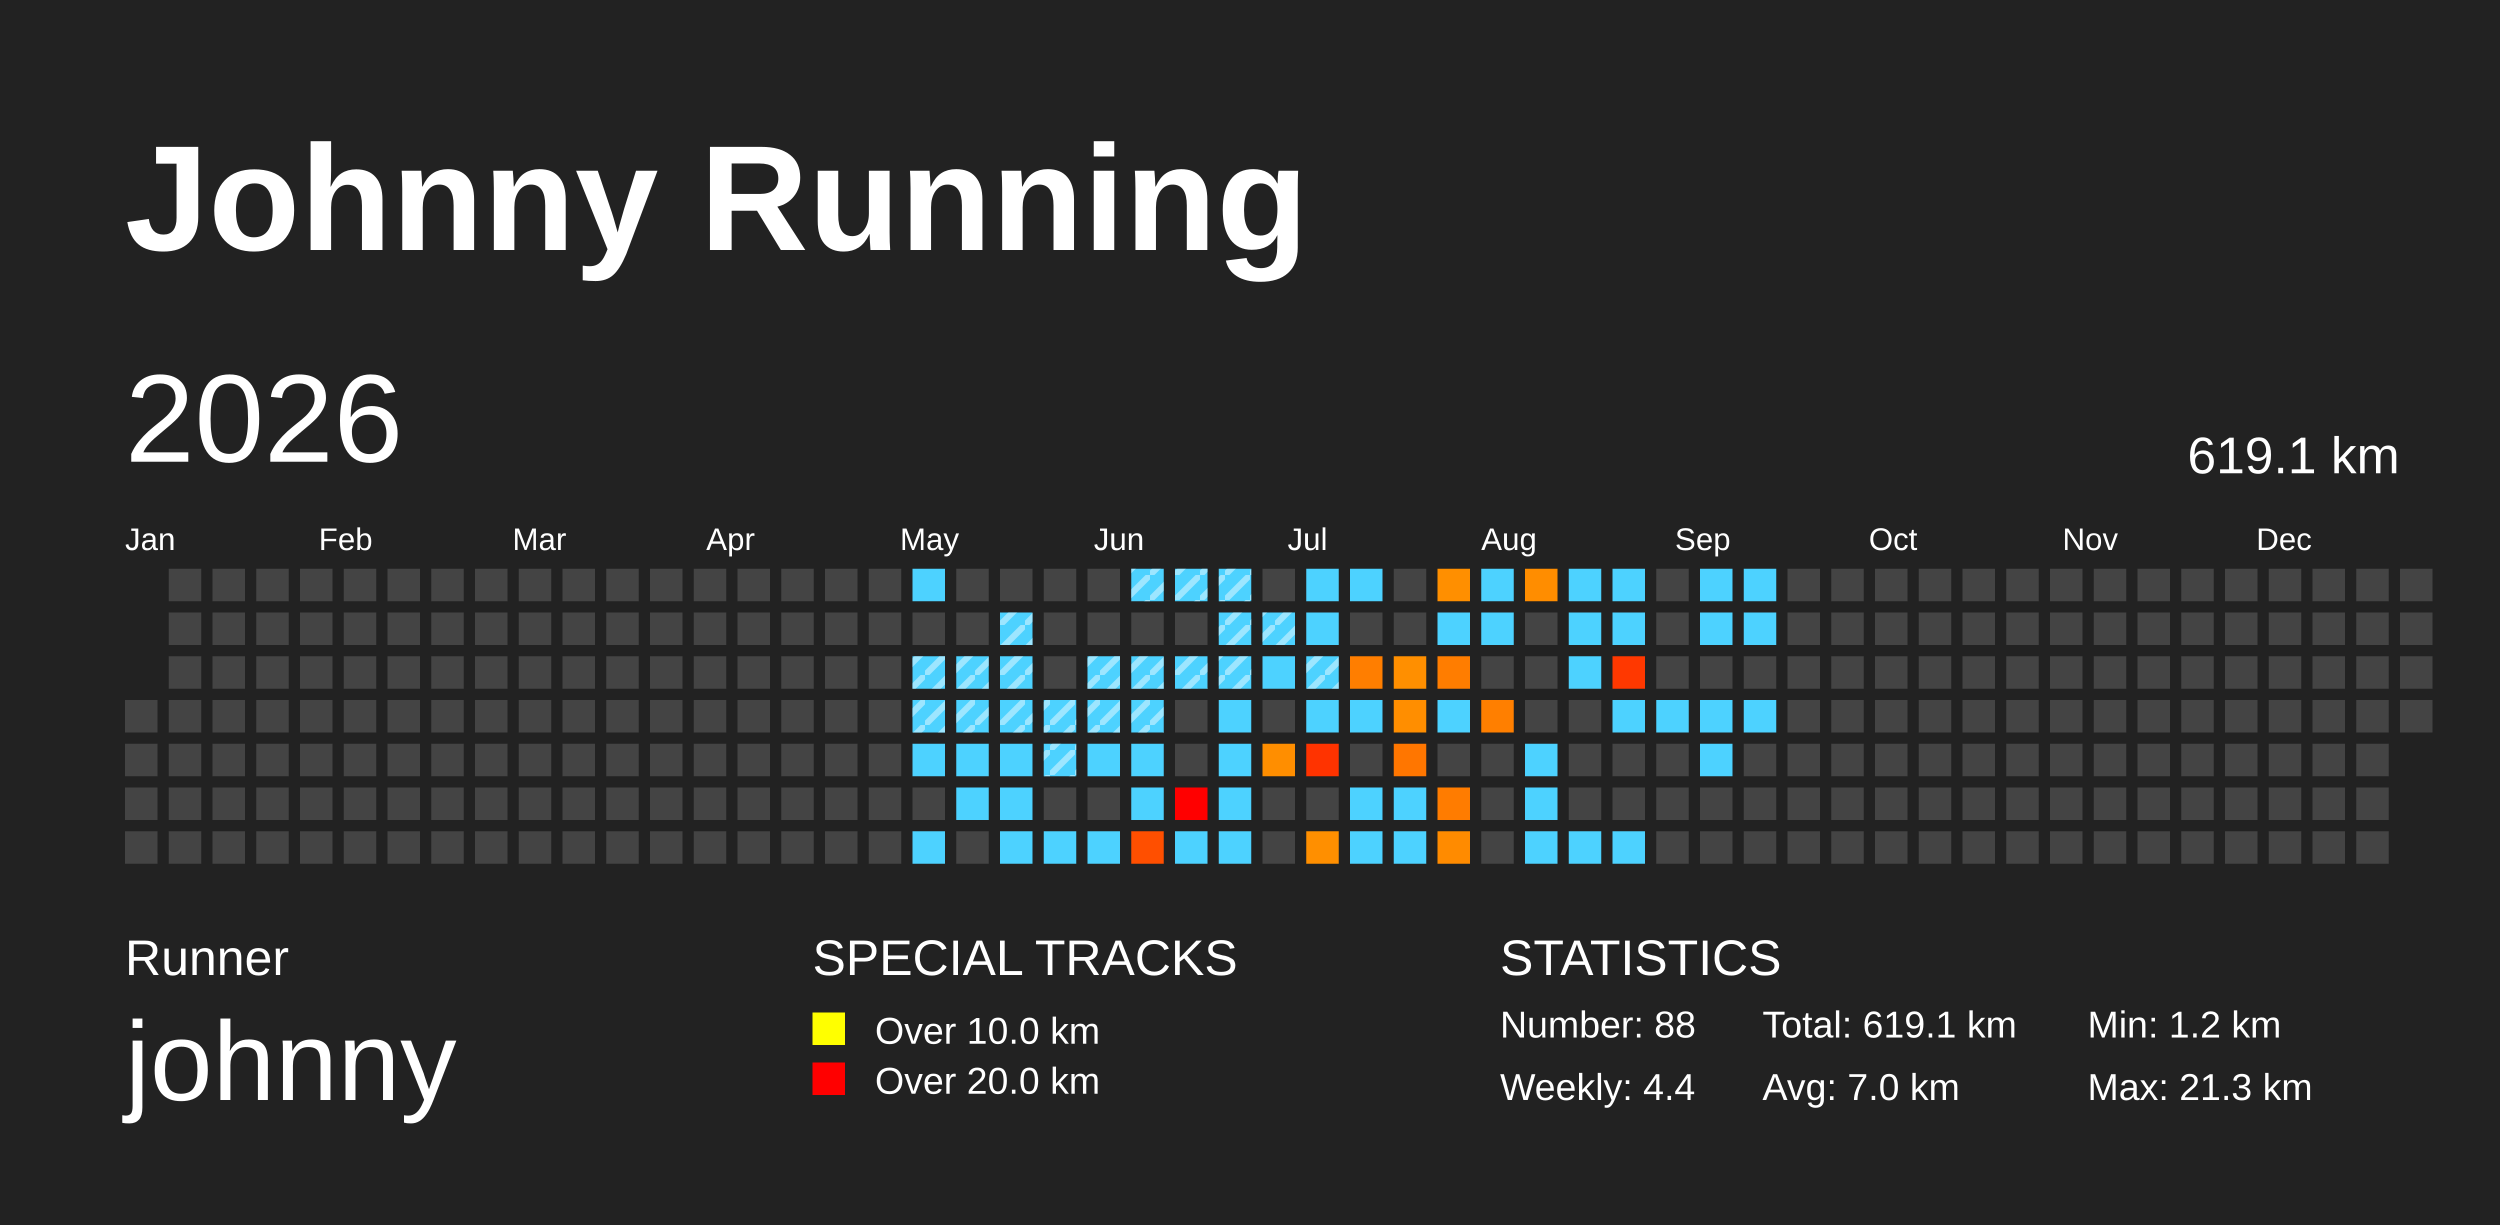
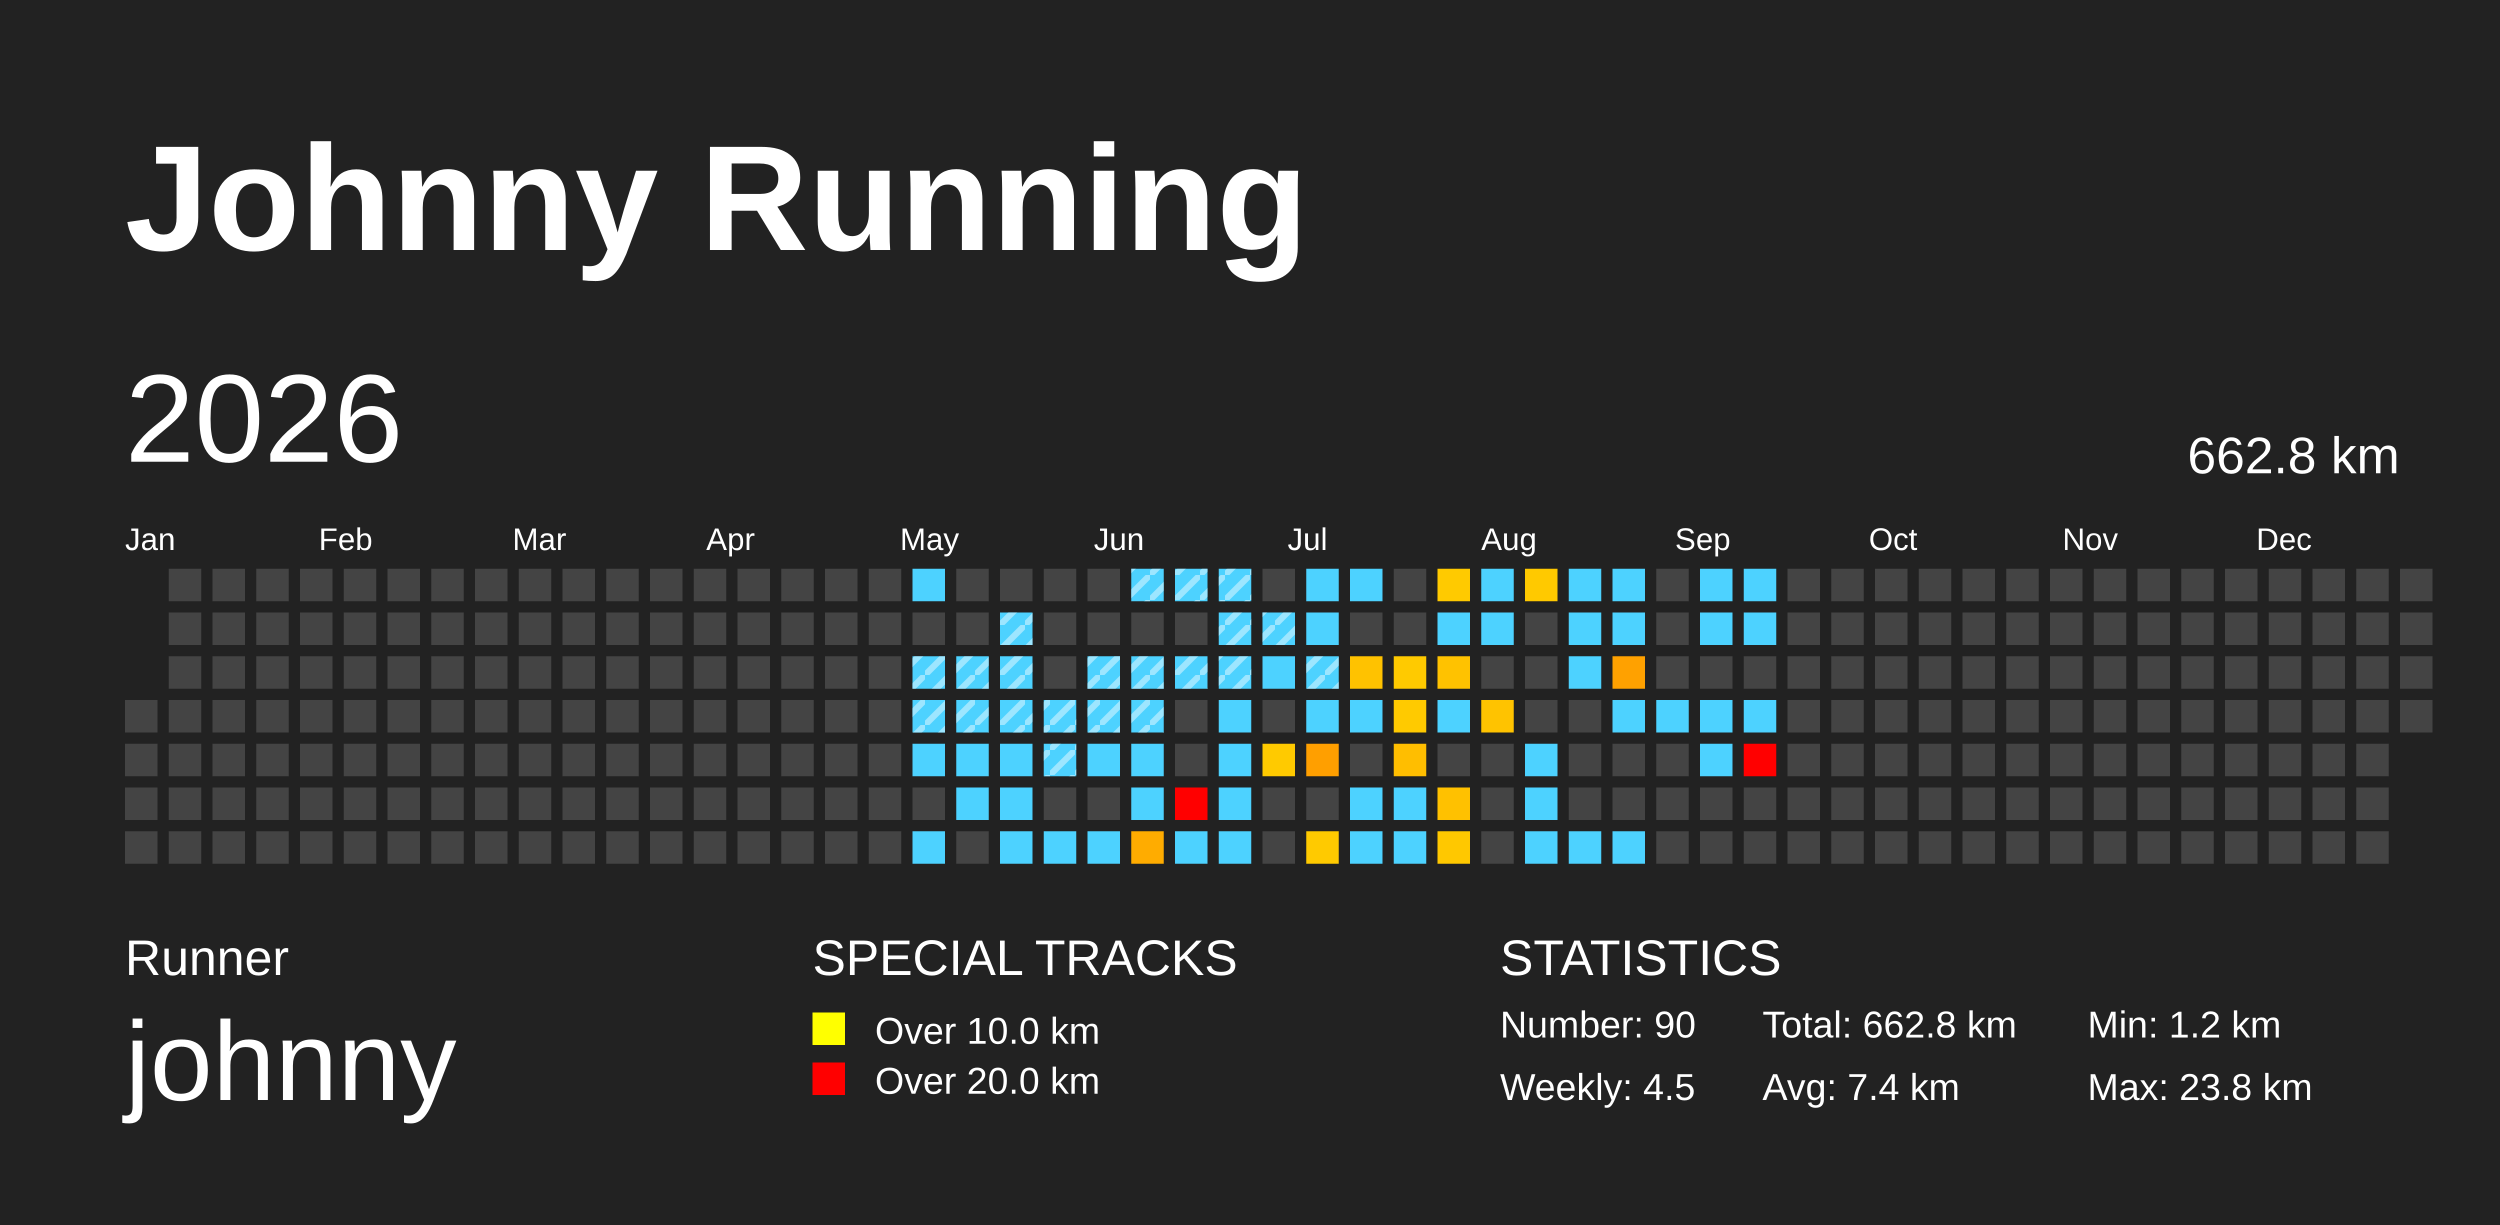
<svg xmlns="http://www.w3.org/2000/svg" baseProfile="full" height="98mm" version="1.1" viewBox="0,0,200,98" width="200mm">
  <defs>
    <pattern height="2" id="indoor-stripe" patternUnits="userSpaceOnUse" width="2">
      <line stroke="white" stroke-opacity="0.45" stroke-width="0.5" x1="0" x2="2" y1="2" y2="0" />
    </pattern>
  </defs>
  <rect fill="#222222" height="98" width="200" x="0" y="0" />
  <text fill="#FFFFFF" style="font-size:12px; font-family:Arial; font-weight:bold;" x="10" y="20">Johnny Running</text>
  <text fill="#FFFFFF" style="font-size:4px; font-family:Arial" x="10" y="78">Runner</text>
  <text fill="#FFFFFF" style="font-size:9px; font-family:Arial" x="10" y="88">johnny</text>
  <text fill="#FFFFFF" style="font-size:4px; font-family:Arial" x="65" y="78">SPECIAL TRACKS</text>
  <rect fill="yellow" height="2.6" width="2.6" x="65" y="81" />
  <text fill="#FFFFFF" style="font-size:3px; font-family:Arial" x="70" y="83.5">Over 10.0 km</text>
  <rect fill="red" height="2.6" width="2.6" x="65" y="85" />
  <text fill="#FFFFFF" style="font-size:3px; font-family:Arial" x="70" y="87.5">Over 20.0 km</text>
  <text fill="#FFFFFF" style="font-size:4px; font-family:Arial" x="120" y="78">STATISTICS</text>
-   <text fill="#FFFFFF" style="font-size:3px; font-family:Arial" x="120" y="83">Number: 88</text>
-   <text fill="#FFFFFF" style="font-size:3px; font-family:Arial" x="120" y="88">Weekly: 4.4</text>
-   <text fill="#FFFFFF" style="font-size:3px; font-family:Arial" x="141" y="83">Total: 619.1 km</text>
-   <text fill="#FFFFFF" style="font-size:3px; font-family:Arial" x="141" y="88">Avg: 7.0 km</text>
+   <text fill="#FFFFFF" style="font-size:3px; font-family:Arial" x="120" y="83">Number: 90</text>
+   <text fill="#FFFFFF" style="font-size:3px; font-family:Arial" x="120" y="88">Weekly: 4.5</text>
+   <text fill="#FFFFFF" style="font-size:3px; font-family:Arial" x="141" y="83">Total: 662.8 km</text>
+   <text fill="#FFFFFF" style="font-size:3px; font-family:Arial" x="141" y="88">Avg: 7.4 km</text>
  <text fill="#FFFFFF" style="font-size:3px; font-family:Arial" x="167" y="83">Min: 1.2 km</text>
-   <text fill="#FFFFFF" style="font-size:3px; font-family:Arial" x="167" y="88">Max: 21.3 km</text>
+   <text fill="#FFFFFF" style="font-size:3px; font-family:Arial" x="167" y="88">Max: 23.8 km</text>
  <text dominant-baseline="hanging" fill="#FFFFFF" style="font-size:10.0px; font-family:Arial;" x="10" y="30">2026</text>
-   <text dominant-baseline="hanging" fill="#FFFFFF" style="font-size:4.125px; font-family:Arial;" x="175" y="35">619.1 km</text>
+   <text dominant-baseline="hanging" fill="#FFFFFF" style="font-size:4.125px; font-family:Arial;" x="175" y="35">662.8 km</text>
  <text fill="#FFFFFF" style="font-size:2.5px; font-family:Arial" x="10.0" y="44">Jan</text>
  <text fill="#FFFFFF" style="font-size:2.5px; font-family:Arial" x="25.5" y="44">Feb</text>
  <text fill="#FFFFFF" style="font-size:2.5px; font-family:Arial" x="41.0" y="44">Mar</text>
  <text fill="#FFFFFF" style="font-size:2.5px; font-family:Arial" x="56.5" y="44">Apr</text>
  <text fill="#FFFFFF" style="font-size:2.5px; font-family:Arial" x="72.0" y="44">May</text>
  <text fill="#FFFFFF" style="font-size:2.5px; font-family:Arial" x="87.5" y="44">Jun</text>
  <text fill="#FFFFFF" style="font-size:2.5px; font-family:Arial" x="103.0" y="44">Jul</text>
  <text fill="#FFFFFF" style="font-size:2.5px; font-family:Arial" x="118.5" y="44">Aug</text>
  <text fill="#FFFFFF" style="font-size:2.5px; font-family:Arial" x="134.0" y="44">Sep</text>
  <text fill="#FFFFFF" style="font-size:2.5px; font-family:Arial" x="149.5" y="44">Oct</text>
  <text fill="#FFFFFF" style="font-size:2.5px; font-family:Arial" x="165.0" y="44">Nov</text>
  <text fill="#FFFFFF" style="font-size:2.5px; font-family:Arial" x="180.5" y="44">Dec</text>
  <rect fill="#444444" height="2.6" width="2.6" x="10.0" y="56.0" />
  <rect fill="#444444" height="2.6" width="2.6" x="10.0" y="59.5" />
  <rect fill="#444444" height="2.6" width="2.6" x="10.0" y="63.0" />
  <rect fill="#444444" height="2.6" width="2.6" x="10.0" y="66.5" />
  <rect fill="#444444" height="2.6" width="2.6" x="13.5" y="45.5" />
  <rect fill="#444444" height="2.6" width="2.6" x="13.5" y="49.0" />
  <rect fill="#444444" height="2.6" width="2.6" x="13.5" y="52.5" />
  <rect fill="#444444" height="2.6" width="2.6" x="13.5" y="56.0" />
  <rect fill="#444444" height="2.6" width="2.6" x="13.5" y="59.5" />
  <rect fill="#444444" height="2.6" width="2.6" x="13.5" y="63.0" />
  <rect fill="#444444" height="2.6" width="2.6" x="13.5" y="66.5" />
  <rect fill="#444444" height="2.6" width="2.6" x="17.0" y="45.5" />
  <rect fill="#444444" height="2.6" width="2.6" x="17.0" y="49.0" />
  <rect fill="#444444" height="2.6" width="2.6" x="17.0" y="52.5" />
  <rect fill="#444444" height="2.6" width="2.6" x="17.0" y="56.0" />
  <rect fill="#444444" height="2.6" width="2.6" x="17.0" y="59.5" />
  <rect fill="#444444" height="2.6" width="2.6" x="17.0" y="63.0" />
  <rect fill="#444444" height="2.6" width="2.6" x="17.0" y="66.5" />
  <rect fill="#444444" height="2.6" width="2.6" x="20.5" y="45.5" />
  <rect fill="#444444" height="2.6" width="2.6" x="20.5" y="49.0" />
  <rect fill="#444444" height="2.6" width="2.6" x="20.5" y="52.5" />
  <rect fill="#444444" height="2.6" width="2.6" x="20.5" y="56.0" />
  <rect fill="#444444" height="2.6" width="2.6" x="20.5" y="59.5" />
  <rect fill="#444444" height="2.6" width="2.6" x="20.5" y="63.0" />
  <rect fill="#444444" height="2.6" width="2.6" x="20.5" y="66.5" />
  <rect fill="#444444" height="2.6" width="2.6" x="24.0" y="45.5" />
  <rect fill="#444444" height="2.6" width="2.6" x="24.0" y="49.0" />
  <rect fill="#444444" height="2.6" width="2.6" x="24.0" y="52.5" />
  <rect fill="#444444" height="2.6" width="2.6" x="24.0" y="56.0" />
  <rect fill="#444444" height="2.6" width="2.6" x="24.0" y="59.5" />
  <rect fill="#444444" height="2.6" width="2.6" x="24.0" y="63.0" />
  <rect fill="#444444" height="2.6" width="2.6" x="24.0" y="66.5" />
  <rect fill="#444444" height="2.6" width="2.6" x="27.5" y="45.5" />
  <rect fill="#444444" height="2.6" width="2.6" x="27.5" y="49.0" />
  <rect fill="#444444" height="2.6" width="2.6" x="27.5" y="52.5" />
  <rect fill="#444444" height="2.6" width="2.6" x="27.5" y="56.0" />
  <rect fill="#444444" height="2.6" width="2.6" x="27.5" y="59.5" />
  <rect fill="#444444" height="2.6" width="2.6" x="27.5" y="63.0" />
  <rect fill="#444444" height="2.6" width="2.6" x="27.5" y="66.5" />
  <rect fill="#444444" height="2.6" width="2.6" x="31.0" y="45.5" />
  <rect fill="#444444" height="2.6" width="2.6" x="31.0" y="49.0" />
  <rect fill="#444444" height="2.6" width="2.6" x="31.0" y="52.5" />
  <rect fill="#444444" height="2.6" width="2.6" x="31.0" y="56.0" />
  <rect fill="#444444" height="2.6" width="2.6" x="31.0" y="59.5" />
  <rect fill="#444444" height="2.6" width="2.6" x="31.0" y="63.0" />
  <rect fill="#444444" height="2.6" width="2.6" x="31.0" y="66.5" />
  <rect fill="#444444" height="2.6" width="2.6" x="34.5" y="45.5" />
  <rect fill="#444444" height="2.6" width="2.6" x="34.5" y="49.0" />
  <rect fill="#444444" height="2.6" width="2.6" x="34.5" y="52.5" />
  <rect fill="#444444" height="2.6" width="2.6" x="34.5" y="56.0" />
  <rect fill="#444444" height="2.6" width="2.6" x="34.5" y="59.5" />
  <rect fill="#444444" height="2.6" width="2.6" x="34.5" y="63.0" />
  <rect fill="#444444" height="2.6" width="2.6" x="34.5" y="66.5" />
  <rect fill="#444444" height="2.6" width="2.6" x="38.0" y="45.5" />
  <rect fill="#444444" height="2.6" width="2.6" x="38.0" y="49.0" />
  <rect fill="#444444" height="2.6" width="2.6" x="38.0" y="52.5" />
  <rect fill="#444444" height="2.6" width="2.6" x="38.0" y="56.0" />
  <rect fill="#444444" height="2.6" width="2.6" x="38.0" y="59.5" />
  <rect fill="#444444" height="2.6" width="2.6" x="38.0" y="63.0" />
  <rect fill="#444444" height="2.6" width="2.6" x="38.0" y="66.5" />
  <rect fill="#444444" height="2.6" width="2.6" x="41.5" y="45.5" />
  <rect fill="#444444" height="2.6" width="2.6" x="41.5" y="49.0" />
  <rect fill="#444444" height="2.6" width="2.6" x="41.5" y="52.5" />
  <rect fill="#444444" height="2.6" width="2.6" x="41.5" y="56.0" />
  <rect fill="#444444" height="2.6" width="2.6" x="41.5" y="59.5" />
  <rect fill="#444444" height="2.6" width="2.6" x="41.5" y="63.0" />
  <rect fill="#444444" height="2.6" width="2.6" x="41.5" y="66.5" />
  <rect fill="#444444" height="2.6" width="2.6" x="45.0" y="45.5" />
  <rect fill="#444444" height="2.6" width="2.6" x="45.0" y="49.0" />
  <rect fill="#444444" height="2.6" width="2.6" x="45.0" y="52.5" />
  <rect fill="#444444" height="2.6" width="2.6" x="45.0" y="56.0" />
  <rect fill="#444444" height="2.6" width="2.6" x="45.0" y="59.5" />
  <rect fill="#444444" height="2.6" width="2.6" x="45.0" y="63.0" />
  <rect fill="#444444" height="2.6" width="2.6" x="45.0" y="66.5" />
  <rect fill="#444444" height="2.6" width="2.6" x="48.5" y="45.5" />
  <rect fill="#444444" height="2.6" width="2.6" x="48.5" y="49.0" />
  <rect fill="#444444" height="2.6" width="2.6" x="48.5" y="52.5" />
  <rect fill="#444444" height="2.6" width="2.6" x="48.5" y="56.0" />
  <rect fill="#444444" height="2.6" width="2.6" x="48.5" y="59.5" />
  <rect fill="#444444" height="2.6" width="2.6" x="48.5" y="63.0" />
  <rect fill="#444444" height="2.6" width="2.6" x="48.5" y="66.5" />
  <rect fill="#444444" height="2.6" width="2.6" x="52.0" y="45.5" />
  <rect fill="#444444" height="2.6" width="2.6" x="52.0" y="49.0" />
  <rect fill="#444444" height="2.6" width="2.6" x="52.0" y="52.5" />
  <rect fill="#444444" height="2.6" width="2.6" x="52.0" y="56.0" />
  <rect fill="#444444" height="2.6" width="2.6" x="52.0" y="59.5" />
  <rect fill="#444444" height="2.6" width="2.6" x="52.0" y="63.0" />
  <rect fill="#444444" height="2.6" width="2.6" x="52.0" y="66.5" />
  <rect fill="#444444" height="2.6" width="2.6" x="55.5" y="45.5" />
  <rect fill="#444444" height="2.6" width="2.6" x="55.5" y="49.0" />
  <rect fill="#444444" height="2.6" width="2.6" x="55.5" y="52.5" />
  <rect fill="#444444" height="2.6" width="2.6" x="55.5" y="56.0" />
  <rect fill="#444444" height="2.6" width="2.6" x="55.5" y="59.5" />
  <rect fill="#444444" height="2.6" width="2.6" x="55.5" y="63.0" />
  <rect fill="#444444" height="2.6" width="2.6" x="55.5" y="66.5" />
  <rect fill="#444444" height="2.6" width="2.6" x="59.0" y="45.5" />
  <rect fill="#444444" height="2.6" width="2.6" x="59.0" y="49.0" />
  <rect fill="#444444" height="2.6" width="2.6" x="59.0" y="52.5" />
  <rect fill="#444444" height="2.6" width="2.6" x="59.0" y="56.0" />
  <rect fill="#444444" height="2.6" width="2.6" x="59.0" y="59.5" />
  <rect fill="#444444" height="2.6" width="2.6" x="59.0" y="63.0" />
  <rect fill="#444444" height="2.6" width="2.6" x="59.0" y="66.5" />
  <rect fill="#444444" height="2.6" width="2.6" x="62.5" y="45.5" />
  <rect fill="#444444" height="2.6" width="2.6" x="62.5" y="49.0" />
  <rect fill="#444444" height="2.6" width="2.6" x="62.5" y="52.5" />
  <rect fill="#444444" height="2.6" width="2.6" x="62.5" y="56.0" />
  <rect fill="#444444" height="2.6" width="2.6" x="62.5" y="59.5" />
  <rect fill="#444444" height="2.6" width="2.6" x="62.5" y="63.0" />
  <rect fill="#444444" height="2.6" width="2.6" x="62.5" y="66.5" />
  <rect fill="#444444" height="2.6" width="2.6" x="66.0" y="45.5" />
  <rect fill="#444444" height="2.6" width="2.6" x="66.0" y="49.0" />
  <rect fill="#444444" height="2.6" width="2.6" x="66.0" y="52.5" />
  <rect fill="#444444" height="2.6" width="2.6" x="66.0" y="56.0" />
  <rect fill="#444444" height="2.6" width="2.6" x="66.0" y="59.5" />
  <rect fill="#444444" height="2.6" width="2.6" x="66.0" y="63.0" />
  <rect fill="#444444" height="2.6" width="2.6" x="66.0" y="66.5" />
  <rect fill="#444444" height="2.6" width="2.6" x="69.5" y="45.5" />
  <rect fill="#444444" height="2.6" width="2.6" x="69.5" y="49.0" />
  <rect fill="#444444" height="2.6" width="2.6" x="69.5" y="52.5" />
  <rect fill="#444444" height="2.6" width="2.6" x="69.5" y="56.0" />
  <rect fill="#444444" height="2.6" width="2.6" x="69.5" y="59.5" />
  <rect fill="#444444" height="2.6" width="2.6" x="69.5" y="63.0" />
  <rect fill="#444444" height="2.6" width="2.6" x="69.5" y="66.5" />
  <rect fill="#4dd2ff" height="2.6" width="2.6" x="73.0" y="45.5" />
  <rect fill="#444444" height="2.6" width="2.6" x="73.0" y="49.0" />
  <rect fill="#4dd2ff" height="2.6" width="2.6" x="73.0" y="52.5" />
  <rect fill="url(#indoor-stripe)" height="2.6" style="pointer-events: none;" width="2.6" x="73.0" y="52.5" />
  <rect fill="#4dd2ff" height="2.6" width="2.6" x="73.0" y="56.0" />
  <rect fill="url(#indoor-stripe)" height="2.6" style="pointer-events: none;" width="2.6" x="73.0" y="56.0" />
  <rect fill="#4dd2ff" height="2.6" width="2.6" x="73.0" y="59.5" />
  <rect fill="#444444" height="2.6" width="2.6" x="73.0" y="63.0" />
  <rect fill="#4dd2ff" height="2.6" width="2.6" x="73.0" y="66.5" />
  <rect fill="#444444" height="2.6" width="2.6" x="76.5" y="45.5" />
  <rect fill="#444444" height="2.6" width="2.6" x="76.5" y="49.0" />
  <rect fill="#4dd2ff" height="2.6" width="2.6" x="76.5" y="52.5" />
  <rect fill="url(#indoor-stripe)" height="2.6" style="pointer-events: none;" width="2.6" x="76.5" y="52.5" />
  <rect fill="#4dd2ff" height="2.6" width="2.6" x="76.5" y="56.0" />
  <rect fill="url(#indoor-stripe)" height="2.6" style="pointer-events: none;" width="2.6" x="76.5" y="56.0" />
  <rect fill="#4dd2ff" height="2.6" width="2.6" x="76.5" y="59.5" />
  <rect fill="#4dd2ff" height="2.6" width="2.6" x="76.5" y="63.0" />
  <rect fill="#444444" height="2.6" width="2.6" x="76.5" y="66.5" />
  <rect fill="#444444" height="2.6" width="2.6" x="80.0" y="45.5" />
  <rect fill="#4dd2ff" height="2.6" width="2.6" x="80.0" y="49.0" />
  <rect fill="url(#indoor-stripe)" height="2.6" style="pointer-events: none;" width="2.6" x="80.0" y="49.0" />
  <rect fill="#4dd2ff" height="2.6" width="2.6" x="80.0" y="52.5" />
  <rect fill="url(#indoor-stripe)" height="2.6" style="pointer-events: none;" width="2.6" x="80.0" y="52.5" />
  <rect fill="#4dd2ff" height="2.6" width="2.6" x="80.0" y="56.0" />
  <rect fill="url(#indoor-stripe)" height="2.6" style="pointer-events: none;" width="2.6" x="80.0" y="56.0" />
  <rect fill="#4dd2ff" height="2.6" width="2.6" x="80.0" y="59.5" />
  <rect fill="#4dd2ff" height="2.6" width="2.6" x="80.0" y="63.0" />
  <rect fill="#4dd2ff" height="2.6" width="2.6" x="80.0" y="66.5" />
  <rect fill="#444444" height="2.6" width="2.6" x="83.5" y="45.5" />
  <rect fill="#444444" height="2.6" width="2.6" x="83.5" y="49.0" />
  <rect fill="#444444" height="2.6" width="2.6" x="83.5" y="52.5" />
  <rect fill="#4dd2ff" height="2.6" width="2.6" x="83.5" y="56.0" />
  <rect fill="url(#indoor-stripe)" height="2.6" style="pointer-events: none;" width="2.6" x="83.5" y="56.0" />
  <rect fill="#4dd2ff" height="2.6" width="2.6" x="83.5" y="59.5" />
  <rect fill="url(#indoor-stripe)" height="2.6" style="pointer-events: none;" width="2.6" x="83.5" y="59.5" />
  <rect fill="#444444" height="2.6" width="2.6" x="83.5" y="63.0" />
  <rect fill="#4dd2ff" height="2.6" width="2.6" x="83.5" y="66.5" />
  <rect fill="#444444" height="2.6" width="2.6" x="87.0" y="45.5" />
  <rect fill="#444444" height="2.6" width="2.6" x="87.0" y="49.0" />
  <rect fill="#4dd2ff" height="2.6" width="2.6" x="87.0" y="52.5" />
  <rect fill="url(#indoor-stripe)" height="2.6" style="pointer-events: none;" width="2.6" x="87.0" y="52.5" />
  <rect fill="#4dd2ff" height="2.6" width="2.6" x="87.0" y="56.0" />
  <rect fill="url(#indoor-stripe)" height="2.6" style="pointer-events: none;" width="2.6" x="87.0" y="56.0" />
  <rect fill="#4dd2ff" height="2.6" width="2.6" x="87.0" y="59.5" />
  <rect fill="#444444" height="2.6" width="2.6" x="87.0" y="63.0" />
  <rect fill="#4dd2ff" height="2.6" width="2.6" x="87.0" y="66.5" />
  <rect fill="#4dd2ff" height="2.6" width="2.6" x="90.5" y="45.5" />
  <rect fill="url(#indoor-stripe)" height="2.6" style="pointer-events: none;" width="2.6" x="90.5" y="45.5" />
  <rect fill="#444444" height="2.6" width="2.6" x="90.5" y="49.0" />
  <rect fill="#4dd2ff" height="2.6" width="2.6" x="90.5" y="52.5" />
  <rect fill="url(#indoor-stripe)" height="2.6" style="pointer-events: none;" width="2.6" x="90.5" y="52.5" />
  <rect fill="#4dd2ff" height="2.6" width="2.6" x="90.5" y="56.0" />
  <rect fill="url(#indoor-stripe)" height="2.6" style="pointer-events: none;" width="2.6" x="90.5" y="56.0" />
  <rect fill="#4dd2ff" height="2.6" width="2.6" x="90.5" y="59.5" />
  <rect fill="#4dd2ff" height="2.6" width="2.6" x="90.5" y="63.0" />
-   <rect fill="#ff4f00" height="2.6" width="2.6" x="90.5" y="66.5" />
+   <rect fill="#ffac00" height="2.6" width="2.6" x="90.5" y="66.5" />
  <rect fill="#4dd2ff" height="2.6" width="2.6" x="94.0" y="45.5" />
  <rect fill="url(#indoor-stripe)" height="2.6" style="pointer-events: none;" width="2.6" x="94.0" y="45.5" />
  <rect fill="#444444" height="2.6" width="2.6" x="94.0" y="49.0" />
  <rect fill="#4dd2ff" height="2.6" width="2.6" x="94.0" y="52.5" />
  <rect fill="url(#indoor-stripe)" height="2.6" style="pointer-events: none;" width="2.6" x="94.0" y="52.5" />
  <rect fill="#444444" height="2.6" width="2.6" x="94.0" y="56.0" />
  <rect fill="#444444" height="2.6" width="2.6" x="94.0" y="59.5" />
  <rect fill="red" height="2.6" width="2.6" x="94.0" y="63.0" />
  <rect fill="#4dd2ff" height="2.6" width="2.6" x="94.0" y="66.5" />
  <rect fill="#4dd2ff" height="2.6" width="2.6" x="97.5" y="45.5" />
  <rect fill="url(#indoor-stripe)" height="2.6" style="pointer-events: none;" width="2.6" x="97.5" y="45.5" />
  <rect fill="#4dd2ff" height="2.6" width="2.6" x="97.5" y="49.0" />
  <rect fill="url(#indoor-stripe)" height="2.6" style="pointer-events: none;" width="2.6" x="97.5" y="49.0" />
  <rect fill="#4dd2ff" height="2.6" width="2.6" x="97.5" y="52.5" />
  <rect fill="url(#indoor-stripe)" height="2.6" style="pointer-events: none;" width="2.6" x="97.5" y="52.5" />
  <rect fill="#4dd2ff" height="2.6" width="2.6" x="97.5" y="56.0" />
  <rect fill="#4dd2ff" height="2.6" width="2.6" x="97.5" y="59.5" />
  <rect fill="#4dd2ff" height="2.6" width="2.6" x="97.5" y="63.0" />
  <rect fill="#4dd2ff" height="2.6" width="2.6" x="97.5" y="66.5" />
  <rect fill="#444444" height="2.6" width="2.6" x="101.0" y="45.5" />
  <rect fill="#4dd2ff" height="2.6" width="2.6" x="101.0" y="49.0" />
  <rect fill="url(#indoor-stripe)" height="2.6" style="pointer-events: none;" width="2.6" x="101.0" y="49.0" />
  <rect fill="#4dd2ff" height="2.6" width="2.6" x="101.0" y="52.5" />
  <rect fill="#444444" height="2.6" width="2.6" x="101.0" y="56.0" />
-   <rect fill="#ff8e00" height="2.6" width="2.6" x="101.0" y="59.5" />
+   <rect fill="#ffca00" height="2.6" width="2.6" x="101.0" y="59.5" />
  <rect fill="#444444" height="2.6" width="2.6" x="101.0" y="63.0" />
  <rect fill="#444444" height="2.6" width="2.6" x="101.0" y="66.5" />
  <rect fill="#4dd2ff" height="2.6" width="2.6" x="104.5" y="45.5" />
  <rect fill="#4dd2ff" height="2.6" width="2.6" x="104.5" y="49.0" />
  <rect fill="#4dd2ff" height="2.6" width="2.6" x="104.5" y="52.5" />
  <rect fill="url(#indoor-stripe)" height="2.6" style="pointer-events: none;" width="2.6" x="104.5" y="52.5" />
  <rect fill="#4dd2ff" height="2.6" width="2.6" x="104.5" y="56.0" />
-   <rect fill="#ff3300" height="2.6" width="2.6" x="104.5" y="59.5" />
+   <rect fill="#ff9f00" height="2.6" width="2.6" x="104.5" y="59.5" />
  <rect fill="#444444" height="2.6" width="2.6" x="104.5" y="63.0" />
-   <rect fill="#ff8f00" height="2.6" width="2.6" x="104.5" y="66.5" />
+   <rect fill="#ffca00" height="2.6" width="2.6" x="104.5" y="66.5" />
  <rect fill="#4dd2ff" height="2.6" width="2.6" x="108.0" y="45.5" />
  <rect fill="#444444" height="2.6" width="2.6" x="108.0" y="49.0" />
-   <rect fill="#ff7e00" height="2.6" width="2.6" x="108.0" y="52.5" />
+   <rect fill="#ffc200" height="2.6" width="2.6" x="108.0" y="52.5" />
  <rect fill="#4dd2ff" height="2.6" width="2.6" x="108.0" y="56.0" />
  <rect fill="#444444" height="2.6" width="2.6" x="108.0" y="59.5" />
  <rect fill="#4dd2ff" height="2.6" width="2.6" x="108.0" y="63.0" />
  <rect fill="#4dd2ff" height="2.6" width="2.6" x="108.0" y="66.5" />
  <rect fill="#444444" height="2.6" width="2.6" x="111.5" y="45.5" />
  <rect fill="#444444" height="2.6" width="2.6" x="111.5" y="49.0" />
-   <rect fill="#ff8f00" height="2.6" width="2.6" x="111.5" y="52.5" />
-   <rect fill="#ff8e00" height="2.6" width="2.6" x="111.5" y="56.0" />
-   <rect fill="#ff7600" height="2.6" width="2.6" x="111.5" y="59.5" />
+   <rect fill="#ffca00" height="2.6" width="2.6" x="111.5" y="52.5" />
+   <rect fill="#ffca00" height="2.6" width="2.6" x="111.5" y="56.0" />
+   <rect fill="#ffbe00" height="2.6" width="2.6" x="111.5" y="59.5" />
  <rect fill="#4dd2ff" height="2.6" width="2.6" x="111.5" y="63.0" />
  <rect fill="#4dd2ff" height="2.6" width="2.6" x="111.5" y="66.5" />
-   <rect fill="#ff8f00" height="2.6" width="2.6" x="115.0" y="45.5" />
+   <rect fill="#ffca00" height="2.6" width="2.6" x="115.0" y="45.5" />
  <rect fill="#4dd2ff" height="2.6" width="2.6" x="115.0" y="49.0" />
-   <rect fill="#ff7d00" height="2.6" width="2.6" x="115.0" y="52.5" />
+   <rect fill="#ffc200" height="2.6" width="2.6" x="115.0" y="52.5" />
  <rect fill="#4dd2ff" height="2.6" width="2.6" x="115.0" y="56.0" />
  <rect fill="#444444" height="2.6" width="2.6" x="115.0" y="59.5" />
-   <rect fill="#ff7c00" height="2.6" width="2.6" x="115.0" y="63.0" />
-   <rect fill="#ff8b00" height="2.6" width="2.6" x="115.0" y="66.5" />
+   <rect fill="#ffc100" height="2.6" width="2.6" x="115.0" y="63.0" />
+   <rect fill="#ffc800" height="2.6" width="2.6" x="115.0" y="66.5" />
  <rect fill="#4dd2ff" height="2.6" width="2.6" x="118.5" y="45.5" />
  <rect fill="#4dd2ff" height="2.6" width="2.6" x="118.5" y="49.0" />
  <rect fill="#444444" height="2.6" width="2.6" x="118.5" y="52.5" />
-   <rect fill="#ff7f00" height="2.6" width="2.6" x="118.5" y="56.0" />
+   <rect fill="#ffc300" height="2.6" width="2.6" x="118.5" y="56.0" />
  <rect fill="#444444" height="2.6" width="2.6" x="118.5" y="59.5" />
  <rect fill="#444444" height="2.6" width="2.6" x="118.5" y="63.0" />
  <rect fill="#444444" height="2.6" width="2.6" x="118.5" y="66.5" />
-   <rect fill="#ff8d00" height="2.6" width="2.6" x="122.0" y="45.5" />
+   <rect fill="#ffc900" height="2.6" width="2.6" x="122.0" y="45.5" />
  <rect fill="#444444" height="2.6" width="2.6" x="122.0" y="49.0" />
  <rect fill="#444444" height="2.6" width="2.6" x="122.0" y="52.5" />
  <rect fill="#444444" height="2.6" width="2.6" x="122.0" y="56.0" />
  <rect fill="#4dd2ff" height="2.6" width="2.6" x="122.0" y="59.5" />
  <rect fill="#4dd2ff" height="2.6" width="2.6" x="122.0" y="63.0" />
  <rect fill="#4dd2ff" height="2.6" width="2.6" x="122.0" y="66.5" />
  <rect fill="#4dd2ff" height="2.6" width="2.6" x="125.5" y="45.5" />
  <rect fill="#4dd2ff" height="2.6" width="2.6" x="125.5" y="49.0" />
  <rect fill="#4dd2ff" height="2.6" width="2.6" x="125.5" y="52.5" />
  <rect fill="#444444" height="2.6" width="2.6" x="125.5" y="56.0" />
  <rect fill="#444444" height="2.6" width="2.6" x="125.5" y="59.5" />
  <rect fill="#444444" height="2.6" width="2.6" x="125.5" y="63.0" />
  <rect fill="#4dd2ff" height="2.6" width="2.6" x="125.5" y="66.5" />
  <rect fill="#4dd2ff" height="2.6" width="2.6" x="129.0" y="45.5" />
  <rect fill="#4dd2ff" height="2.6" width="2.6" x="129.0" y="49.0" />
-   <rect fill="#ff3800" height="2.6" width="2.6" x="129.0" y="52.5" />
+   <rect fill="#ffa100" height="2.6" width="2.6" x="129.0" y="52.5" />
  <rect fill="#4dd2ff" height="2.6" width="2.6" x="129.0" y="56.0" />
  <rect fill="#444444" height="2.6" width="2.6" x="129.0" y="59.5" />
  <rect fill="#444444" height="2.6" width="2.6" x="129.0" y="63.0" />
  <rect fill="#4dd2ff" height="2.6" width="2.6" x="129.0" y="66.5" />
  <rect fill="#444444" height="2.6" width="2.6" x="132.5" y="45.5" />
  <rect fill="#444444" height="2.6" width="2.6" x="132.5" y="49.0" />
  <rect fill="#444444" height="2.6" width="2.6" x="132.5" y="52.5" />
  <rect fill="#4dd2ff" height="2.6" width="2.6" x="132.5" y="56.0" />
  <rect fill="#444444" height="2.6" width="2.6" x="132.5" y="59.5" />
  <rect fill="#444444" height="2.6" width="2.6" x="132.5" y="63.0" />
  <rect fill="#444444" height="2.6" width="2.6" x="132.5" y="66.5" />
  <rect fill="#4dd2ff" height="2.6" width="2.6" x="136.0" y="45.5" />
  <rect fill="#4dd2ff" height="2.6" width="2.6" x="136.0" y="49.0" />
  <rect fill="#444444" height="2.6" width="2.6" x="136.0" y="52.5" />
  <rect fill="#4dd2ff" height="2.6" width="2.6" x="136.0" y="56.0" />
  <rect fill="#4dd2ff" height="2.6" width="2.6" x="136.0" y="59.5" />
  <rect fill="#444444" height="2.6" width="2.6" x="136.0" y="63.0" />
  <rect fill="#444444" height="2.6" width="2.6" x="136.0" y="66.5" />
  <rect fill="#4dd2ff" height="2.6" width="2.6" x="139.5" y="45.5" />
  <rect fill="#4dd2ff" height="2.6" width="2.6" x="139.5" y="49.0" />
  <rect fill="#444444" height="2.6" width="2.6" x="139.5" y="52.5" />
  <rect fill="#4dd2ff" height="2.6" width="2.6" x="139.5" y="56.0" />
-   <rect fill="#444444" height="2.6" width="2.6" x="139.5" y="59.5" />
+   <rect fill="red" height="2.6" width="2.6" x="139.5" y="59.5" />
  <rect fill="#444444" height="2.6" width="2.6" x="139.5" y="63.0" />
  <rect fill="#444444" height="2.6" width="2.6" x="139.5" y="66.5" />
  <rect fill="#444444" height="2.6" width="2.6" x="143.0" y="45.5" />
  <rect fill="#444444" height="2.6" width="2.6" x="143.0" y="49.0" />
  <rect fill="#444444" height="2.6" width="2.6" x="143.0" y="52.5" />
  <rect fill="#444444" height="2.6" width="2.6" x="143.0" y="56.0" />
  <rect fill="#444444" height="2.6" width="2.6" x="143.0" y="59.5" />
  <rect fill="#444444" height="2.6" width="2.6" x="143.0" y="63.0" />
  <rect fill="#444444" height="2.6" width="2.6" x="143.0" y="66.5" />
  <rect fill="#444444" height="2.6" width="2.6" x="146.5" y="45.5" />
  <rect fill="#444444" height="2.6" width="2.6" x="146.5" y="49.0" />
  <rect fill="#444444" height="2.6" width="2.6" x="146.5" y="52.5" />
  <rect fill="#444444" height="2.6" width="2.6" x="146.5" y="56.0" />
  <rect fill="#444444" height="2.6" width="2.6" x="146.5" y="59.5" />
  <rect fill="#444444" height="2.6" width="2.6" x="146.5" y="63.0" />
  <rect fill="#444444" height="2.6" width="2.6" x="146.5" y="66.5" />
  <rect fill="#444444" height="2.6" width="2.6" x="150.0" y="45.5" />
  <rect fill="#444444" height="2.6" width="2.6" x="150.0" y="49.0" />
  <rect fill="#444444" height="2.6" width="2.6" x="150.0" y="52.5" />
  <rect fill="#444444" height="2.6" width="2.6" x="150.0" y="56.0" />
  <rect fill="#444444" height="2.6" width="2.6" x="150.0" y="59.5" />
  <rect fill="#444444" height="2.6" width="2.6" x="150.0" y="63.0" />
  <rect fill="#444444" height="2.6" width="2.6" x="150.0" y="66.5" />
  <rect fill="#444444" height="2.6" width="2.6" x="153.5" y="45.5" />
  <rect fill="#444444" height="2.6" width="2.6" x="153.5" y="49.0" />
  <rect fill="#444444" height="2.6" width="2.6" x="153.5" y="52.5" />
  <rect fill="#444444" height="2.6" width="2.6" x="153.5" y="56.0" />
  <rect fill="#444444" height="2.6" width="2.6" x="153.5" y="59.5" />
  <rect fill="#444444" height="2.6" width="2.6" x="153.5" y="63.0" />
  <rect fill="#444444" height="2.6" width="2.6" x="153.5" y="66.5" />
  <rect fill="#444444" height="2.6" width="2.6" x="157.0" y="45.5" />
  <rect fill="#444444" height="2.6" width="2.6" x="157.0" y="49.0" />
  <rect fill="#444444" height="2.6" width="2.6" x="157.0" y="52.5" />
  <rect fill="#444444" height="2.6" width="2.6" x="157.0" y="56.0" />
  <rect fill="#444444" height="2.6" width="2.6" x="157.0" y="59.5" />
  <rect fill="#444444" height="2.6" width="2.6" x="157.0" y="63.0" />
  <rect fill="#444444" height="2.6" width="2.6" x="157.0" y="66.5" />
  <rect fill="#444444" height="2.6" width="2.6" x="160.5" y="45.5" />
  <rect fill="#444444" height="2.6" width="2.6" x="160.5" y="49.0" />
  <rect fill="#444444" height="2.6" width="2.6" x="160.5" y="52.5" />
  <rect fill="#444444" height="2.6" width="2.6" x="160.5" y="56.0" />
  <rect fill="#444444" height="2.6" width="2.6" x="160.5" y="59.5" />
  <rect fill="#444444" height="2.6" width="2.6" x="160.5" y="63.0" />
  <rect fill="#444444" height="2.6" width="2.6" x="160.5" y="66.5" />
  <rect fill="#444444" height="2.6" width="2.6" x="164.0" y="45.5" />
  <rect fill="#444444" height="2.6" width="2.6" x="164.0" y="49.0" />
  <rect fill="#444444" height="2.6" width="2.6" x="164.0" y="52.5" />
  <rect fill="#444444" height="2.6" width="2.6" x="164.0" y="56.0" />
  <rect fill="#444444" height="2.6" width="2.6" x="164.0" y="59.5" />
  <rect fill="#444444" height="2.6" width="2.6" x="164.0" y="63.0" />
  <rect fill="#444444" height="2.6" width="2.6" x="164.0" y="66.5" />
  <rect fill="#444444" height="2.6" width="2.6" x="167.5" y="45.5" />
  <rect fill="#444444" height="2.6" width="2.6" x="167.5" y="49.0" />
  <rect fill="#444444" height="2.6" width="2.6" x="167.5" y="52.5" />
  <rect fill="#444444" height="2.6" width="2.6" x="167.5" y="56.0" />
  <rect fill="#444444" height="2.6" width="2.6" x="167.5" y="59.5" />
  <rect fill="#444444" height="2.6" width="2.6" x="167.5" y="63.0" />
  <rect fill="#444444" height="2.6" width="2.6" x="167.5" y="66.5" />
  <rect fill="#444444" height="2.6" width="2.6" x="171.0" y="45.5" />
  <rect fill="#444444" height="2.6" width="2.6" x="171.0" y="49.0" />
  <rect fill="#444444" height="2.6" width="2.6" x="171.0" y="52.5" />
  <rect fill="#444444" height="2.6" width="2.6" x="171.0" y="56.0" />
  <rect fill="#444444" height="2.6" width="2.6" x="171.0" y="59.5" />
  <rect fill="#444444" height="2.6" width="2.6" x="171.0" y="63.0" />
  <rect fill="#444444" height="2.6" width="2.6" x="171.0" y="66.5" />
  <rect fill="#444444" height="2.6" width="2.6" x="174.5" y="45.5" />
  <rect fill="#444444" height="2.6" width="2.6" x="174.5" y="49.0" />
  <rect fill="#444444" height="2.6" width="2.6" x="174.5" y="52.5" />
  <rect fill="#444444" height="2.6" width="2.6" x="174.5" y="56.0" />
  <rect fill="#444444" height="2.6" width="2.6" x="174.5" y="59.5" />
  <rect fill="#444444" height="2.6" width="2.6" x="174.5" y="63.0" />
  <rect fill="#444444" height="2.6" width="2.6" x="174.5" y="66.5" />
  <rect fill="#444444" height="2.6" width="2.6" x="178.0" y="45.5" />
  <rect fill="#444444" height="2.6" width="2.6" x="178.0" y="49.0" />
  <rect fill="#444444" height="2.6" width="2.6" x="178.0" y="52.5" />
  <rect fill="#444444" height="2.6" width="2.6" x="178.0" y="56.0" />
  <rect fill="#444444" height="2.6" width="2.6" x="178.0" y="59.5" />
  <rect fill="#444444" height="2.6" width="2.6" x="178.0" y="63.0" />
  <rect fill="#444444" height="2.6" width="2.6" x="178.0" y="66.5" />
  <rect fill="#444444" height="2.6" width="2.6" x="181.5" y="45.5" />
  <rect fill="#444444" height="2.6" width="2.6" x="181.5" y="49.0" />
  <rect fill="#444444" height="2.6" width="2.6" x="181.5" y="52.5" />
  <rect fill="#444444" height="2.6" width="2.6" x="181.5" y="56.0" />
  <rect fill="#444444" height="2.6" width="2.6" x="181.5" y="59.5" />
  <rect fill="#444444" height="2.6" width="2.6" x="181.5" y="63.0" />
  <rect fill="#444444" height="2.6" width="2.6" x="181.5" y="66.5" />
  <rect fill="#444444" height="2.6" width="2.6" x="185.0" y="45.5" />
  <rect fill="#444444" height="2.6" width="2.6" x="185.0" y="49.0" />
  <rect fill="#444444" height="2.6" width="2.6" x="185.0" y="52.5" />
  <rect fill="#444444" height="2.6" width="2.6" x="185.0" y="56.0" />
  <rect fill="#444444" height="2.6" width="2.6" x="185.0" y="59.5" />
  <rect fill="#444444" height="2.6" width="2.6" x="185.0" y="63.0" />
  <rect fill="#444444" height="2.6" width="2.6" x="185.0" y="66.5" />
  <rect fill="#444444" height="2.6" width="2.6" x="188.5" y="45.5" />
  <rect fill="#444444" height="2.6" width="2.6" x="188.5" y="49.0" />
  <rect fill="#444444" height="2.6" width="2.6" x="188.5" y="52.5" />
  <rect fill="#444444" height="2.6" width="2.6" x="188.5" y="56.0" />
  <rect fill="#444444" height="2.6" width="2.6" x="188.5" y="59.5" />
  <rect fill="#444444" height="2.6" width="2.6" x="188.5" y="63.0" />
  <rect fill="#444444" height="2.6" width="2.6" x="188.5" y="66.5" />
  <rect fill="#444444" height="2.6" width="2.6" x="192.0" y="45.5" />
  <rect fill="#444444" height="2.6" width="2.6" x="192.0" y="49.0" />
  <rect fill="#444444" height="2.6" width="2.6" x="192.0" y="52.5" />
  <rect fill="#444444" height="2.6" width="2.6" x="192.0" y="56.0" />
</svg>
